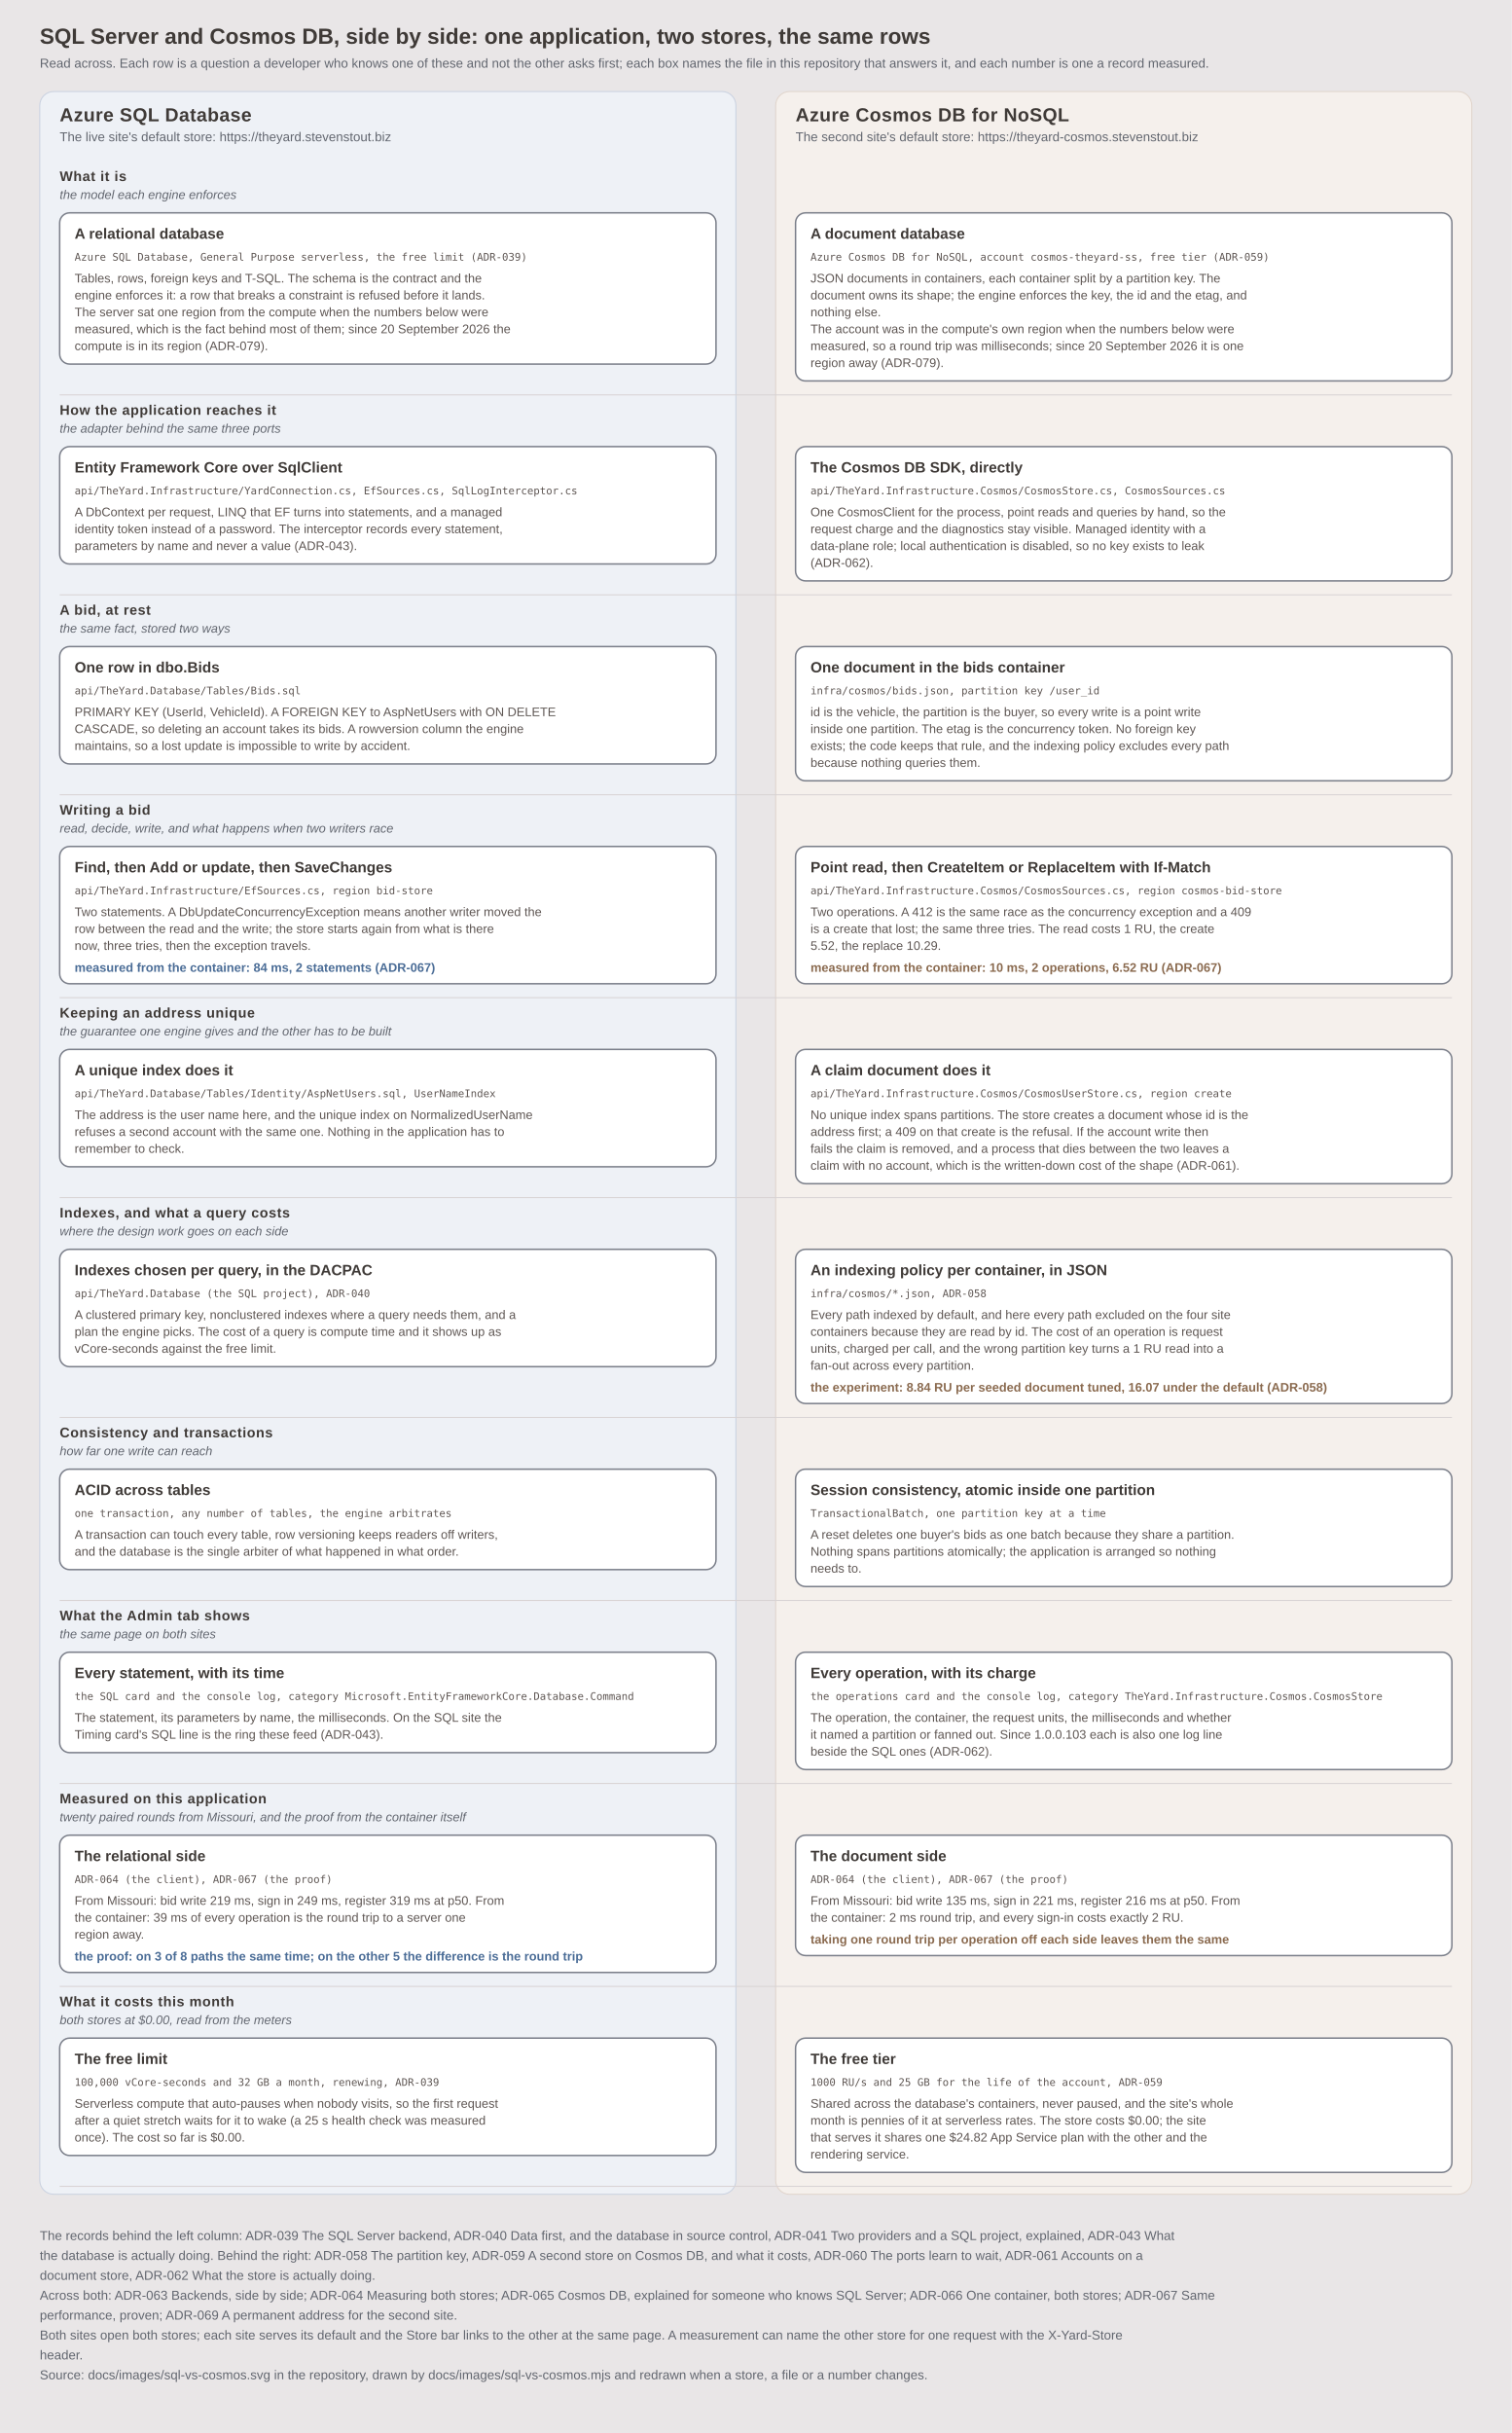
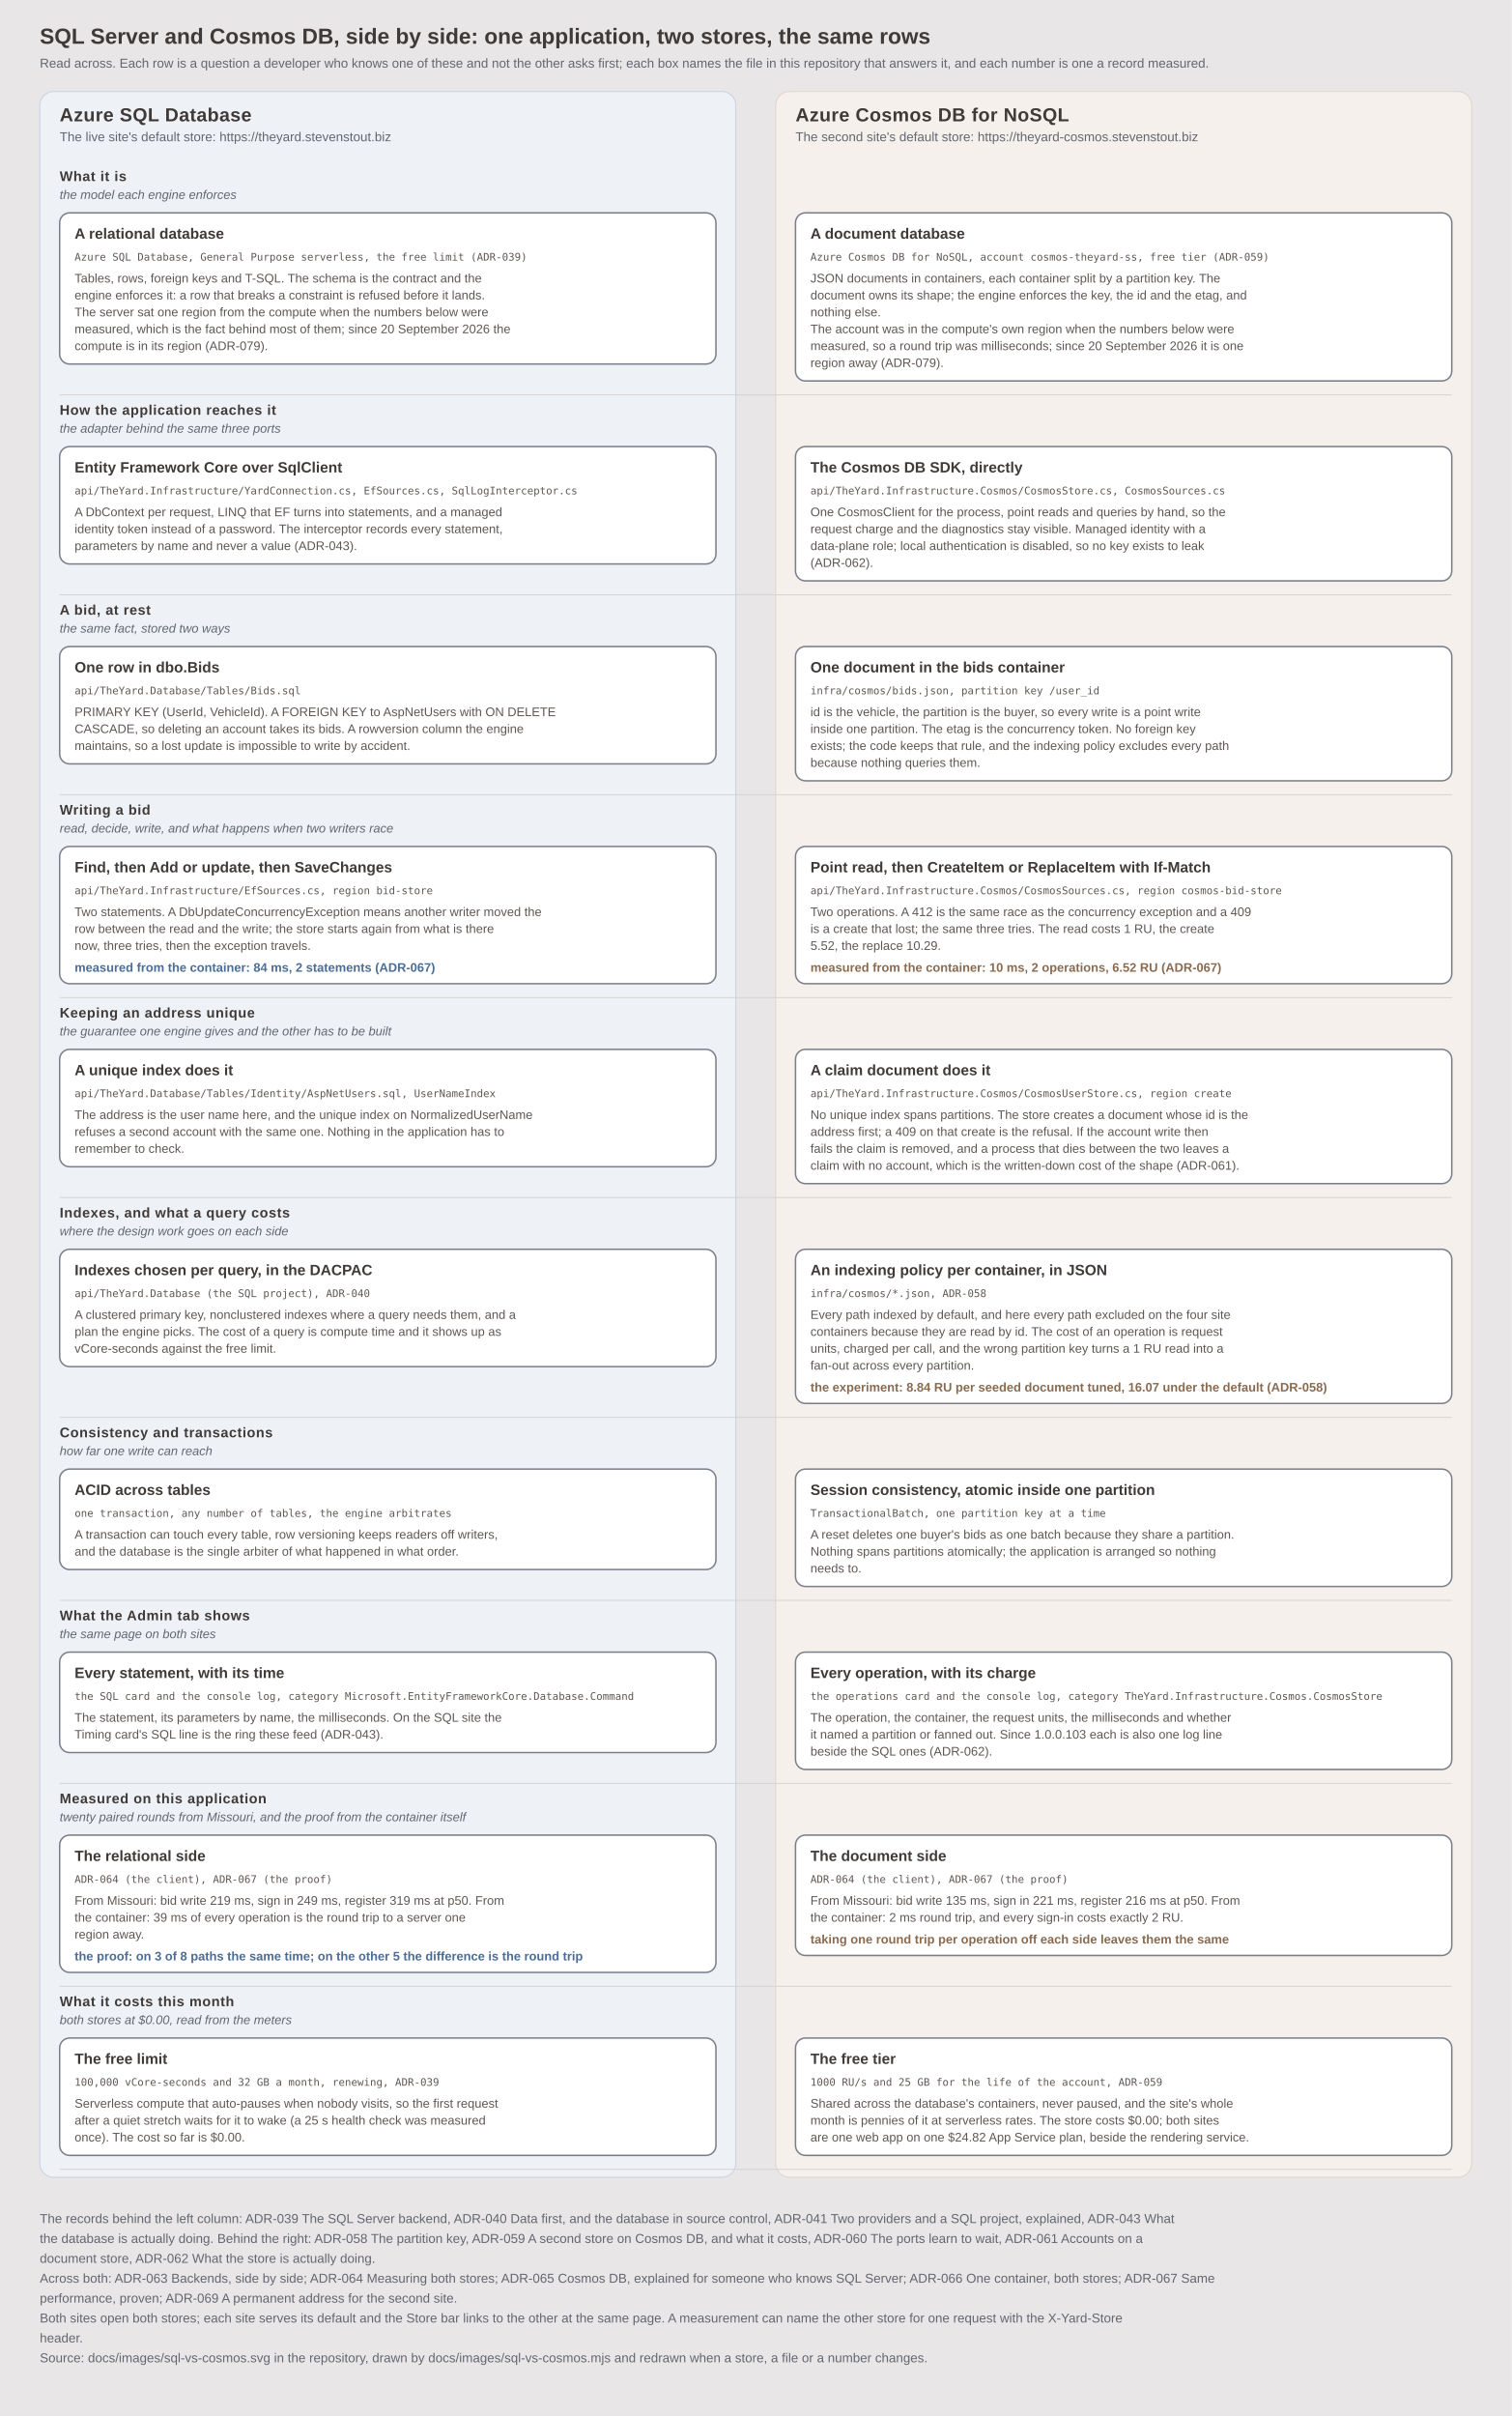
- <svg xmlns="http://www.w3.org/2000/svg" width="1520" height="2446" viewBox="0 0 1520 2446" font-family="'IBM Plex Sans', 'Segoe UI', system-ui, Arial, sans-serif" font-size="14">
+ <svg xmlns="http://www.w3.org/2000/svg" width="1520" height="2429" viewBox="0 0 1520 2429" font-family="'IBM Plex Sans', 'Segoe UI', system-ui, Arial, sans-serif" font-size="14">
  <defs>
    <style>
      .box { fill: #ffffff; stroke: #7b7f8a; stroke-width: 1.5; rx: 10; }
      .lane { fill: #f4f2f3; stroke: #d8d3d4; stroke-width: 1; rx: 14; }
      .lane-sql { fill: #eef1f6; stroke: #c9d1e0; stroke-width: 1; rx: 14; }
      .lane-cosmos { fill: #f5f0ec; stroke: #e0d4cb; stroke-width: 1; rx: 14; }
      .title { fill: #3f3a37; font-size: 15px; font-weight: 600; }
      .lane-title { fill: #3f3a37; font-size: 19px; font-weight: 700; letter-spacing: 0.02em; }
      .lane-sub { fill: #62666f; font-size: 13px; }
      .row { fill: #3f3a37; font-size: 14px; font-weight: 700; letter-spacing: 0.04em; text-transform: uppercase; }
      .row-sub { fill: #62666f; font-size: 12.5px; font-style: italic; }
      .body { fill: #5e5653; font-size: 12.5px; }
      .mono { fill: #5e5653; font-family: ui-monospace, 'Cascadia Mono', Consolas, monospace; font-size: 10.5px; }
      .num { fill: #4a6c96; font-size: 12.5px; font-weight: 600; }
      .num-cosmos { fill: #8a6a4f; font-size: 12.5px; font-weight: 600; }
      .rule { stroke: #d8d3d4; stroke-width: 1; }
      .heading { fill: #3f3a37; font-size: 22px; font-weight: 700; }
      .caption { fill: #62666f; font-size: 13px; }
    </style>
  </defs>
-   <rect width="1520" height="2446" fill="#e9e6e7" />
+   <rect width="1520" height="2429" fill="#e9e6e7" />
  <text x="40" y="44" class="heading">SQL Server and Cosmos DB, side by side: one application, two stores, the same rows</text>
  <text x="40" y="68" class="caption">Read across. Each row is a question a developer who knows one of these and not the other asks first; each box names the file in this repository that answers it, and each number is one a record measured.</text>
-   <rect x="40" y="92" width="700" height="2114" class="lane-sql" />
+   <rect x="40" y="92" width="700" height="2097" class="lane-sql" />
  <text x="60" y="122" class="lane-title">Azure SQL Database</text>
  <text x="60" y="142" class="lane-sub">The live site's default store: https://theyard.stevenstout.biz</text>
-   <rect x="780" y="92" width="700" height="2114" class="lane-cosmos" />
+   <rect x="780" y="92" width="700" height="2097" class="lane-cosmos" />
  <text x="800" y="122" class="lane-title">Azure Cosmos DB for NoSQL</text>
  <text x="800" y="142" class="lane-sub">The second site's default store: https://theyard-cosmos.stevenstout.biz</text>
  <text x="60" y="182" class="row">What it is</text>
  <text x="60" y="200" class="row-sub">the model each engine enforces</text>
  <rect x="60" y="214" width="660" height="152" class="box" />
  <text x="75" y="240" class="title">A relational database</text>
  <text x="75" y="262" class="mono">Azure SQL Database, General Purpose serverless, the free limit (ADR-039)</text>
  <text x="75" y="284" class="body">Tables, rows, foreign keys and T-SQL. The schema is the contract and the</text>
  <text x="75" y="301" class="body">engine enforces it: a row that breaks a constraint is refused before it lands.</text>
  <text x="75" y="318" class="body">The server sat one region from the compute when the numbers below were</text>
  <text x="75" y="335" class="body">measured, which is the fact behind most of them; since 20 September 2026 the</text>
  <text x="75" y="352" class="body">compute is in its region (ADR-079).</text>
  <rect x="800" y="214" width="660" height="169" class="box" />
  <text x="815" y="240" class="title">A document database</text>
  <text x="815" y="262" class="mono">Azure Cosmos DB for NoSQL, account cosmos-theyard-ss, free tier (ADR-059)</text>
  <text x="815" y="284" class="body">JSON documents in containers, each container split by a partition key. The</text>
  <text x="815" y="301" class="body">document owns its shape; the engine enforces the key, the id and the etag, and</text>
  <text x="815" y="318" class="body">nothing else.</text>
  <text x="815" y="335" class="body">The account was in the compute's own region when the numbers below were</text>
  <text x="815" y="352" class="body">measured, so a round trip was milliseconds; since 20 September 2026 it is one</text>
  <text x="815" y="369" class="body">region away (ADR-079).</text>
  <line x1="60" y1="397" x2="1460" y2="397" class="rule" />
  <text x="60" y="417" class="row">How the application reaches it</text>
  <text x="60" y="435" class="row-sub">the adapter behind the same three ports</text>
  <rect x="60" y="449" width="660" height="118" class="box" />
  <text x="75" y="475" class="title">Entity Framework Core over SqlClient</text>
  <text x="75" y="497" class="mono">api/TheYard.Infrastructure/YardConnection.cs, EfSources.cs, SqlLogInterceptor.cs</text>
  <text x="75" y="519" class="body">A DbContext per request, LINQ that EF turns into statements, and a managed</text>
  <text x="75" y="536" class="body">identity token instead of a password. The interceptor records every statement,</text>
  <text x="75" y="553" class="body">parameters by name and never a value (ADR-043).</text>
  <rect x="800" y="449" width="660" height="135" class="box" />
  <text x="815" y="475" class="title">The Cosmos DB SDK, directly</text>
  <text x="815" y="497" class="mono">api/TheYard.Infrastructure.Cosmos/CosmosStore.cs, CosmosSources.cs</text>
  <text x="815" y="519" class="body">One CosmosClient for the process, point reads and queries by hand, so the</text>
  <text x="815" y="536" class="body">request charge and the diagnostics stay visible. Managed identity with a</text>
  <text x="815" y="553" class="body">data-plane role; local authentication is disabled, so no key exists to leak</text>
  <text x="815" y="570" class="body">(ADR-062).</text>
  <line x1="60" y1="598" x2="1460" y2="598" class="rule" />
  <text x="60" y="618" class="row">A bid, at rest</text>
  <text x="60" y="636" class="row-sub">the same fact, stored two ways</text>
  <rect x="60" y="650" width="660" height="118" class="box" />
  <text x="75" y="676" class="title">One row in dbo.Bids</text>
  <text x="75" y="698" class="mono">api/TheYard.Database/Tables/Bids.sql</text>
  <text x="75" y="720" class="body">PRIMARY KEY (UserId, VehicleId). A FOREIGN KEY to AspNetUsers with ON DELETE</text>
  <text x="75" y="737" class="body">CASCADE, so deleting an account takes its bids. A rowversion column the engine</text>
  <text x="75" y="754" class="body">maintains, so a lost update is impossible to write by accident.</text>
  <rect x="800" y="650" width="660" height="135" class="box" />
  <text x="815" y="676" class="title">One document in the bids container</text>
  <text x="815" y="698" class="mono">infra/cosmos/bids.json, partition key /user_id</text>
  <text x="815" y="720" class="body">id is the vehicle, the partition is the buyer, so every write is a point write</text>
  <text x="815" y="737" class="body">inside one partition. The etag is the concurrency token. No foreign key</text>
  <text x="815" y="754" class="body">exists; the code keeps that rule, and the indexing policy excludes every path</text>
  <text x="815" y="771" class="body">because nothing queries them.</text>
  <line x1="60" y1="799" x2="1460" y2="799" class="rule" />
  <text x="60" y="819" class="row">Writing a bid</text>
  <text x="60" y="837" class="row-sub">read, decide, write, and what happens when two writers race</text>
  <rect x="60" y="851" width="660" height="138" class="box" />
  <text x="75" y="877" class="title">Find, then Add or update, then SaveChanges</text>
  <text x="75" y="899" class="mono">api/TheYard.Infrastructure/EfSources.cs, region bid-store</text>
  <text x="75" y="921" class="body">Two statements. A DbUpdateConcurrencyException means another writer moved the</text>
  <text x="75" y="938" class="body">row between the read and the write; the store starts again from what is there</text>
  <text x="75" y="955" class="body">now, three tries, then the exception travels.</text>
  <text x="75" y="977" class="num">measured from the container: 84 ms, 2 statements (ADR-067)</text>
  <rect x="800" y="851" width="660" height="138" class="box" />
  <text x="815" y="877" class="title">Point read, then CreateItem or ReplaceItem with If-Match</text>
  <text x="815" y="899" class="mono">api/TheYard.Infrastructure.Cosmos/CosmosSources.cs, region cosmos-bid-store</text>
  <text x="815" y="921" class="body">Two operations. A 412 is the same race as the concurrency exception and a 409</text>
  <text x="815" y="938" class="body">is a create that lost; the same three tries. The read costs 1 RU, the create</text>
  <text x="815" y="955" class="body">5.52, the replace 10.29.</text>
  <text x="815" y="977" class="num-cosmos">measured from the container: 10 ms, 2 operations, 6.52 RU (ADR-067)</text>
  <line x1="60" y1="1003" x2="1460" y2="1003" class="rule" />
  <text x="60" y="1023" class="row">Keeping an address unique</text>
  <text x="60" y="1041" class="row-sub">the guarantee one engine gives and the other has to be built</text>
  <rect x="60" y="1055" width="660" height="118" class="box" />
  <text x="75" y="1081" class="title">A unique index does it</text>
  <text x="75" y="1103" class="mono">api/TheYard.Database/Tables/Identity/AspNetUsers.sql, UserNameIndex</text>
  <text x="75" y="1125" class="body">The address is the user name here, and the unique index on NormalizedUserName</text>
  <text x="75" y="1142" class="body">refuses a second account with the same one. Nothing in the application has to</text>
  <text x="75" y="1159" class="body">remember to check.</text>
  <rect x="800" y="1055" width="660" height="135" class="box" />
  <text x="815" y="1081" class="title">A claim document does it</text>
  <text x="815" y="1103" class="mono">api/TheYard.Infrastructure.Cosmos/CosmosUserStore.cs, region create</text>
  <text x="815" y="1125" class="body">No unique index spans partitions. The store creates a document whose id is the</text>
  <text x="815" y="1142" class="body">address first; a 409 on that create is the refusal. If the account write then</text>
  <text x="815" y="1159" class="body">fails the claim is removed, and a process that dies between the two leaves a</text>
  <text x="815" y="1176" class="body">claim with no account, which is the written-down cost of the shape (ADR-061).</text>
  <line x1="60" y1="1204" x2="1460" y2="1204" class="rule" />
  <text x="60" y="1224" class="row">Indexes, and what a query costs</text>
  <text x="60" y="1242" class="row-sub">where the design work goes on each side</text>
  <rect x="60" y="1256" width="660" height="118" class="box" />
  <text x="75" y="1282" class="title">Indexes chosen per query, in the DACPAC</text>
  <text x="75" y="1304" class="mono">api/TheYard.Database (the SQL project), ADR-040</text>
  <text x="75" y="1326" class="body">A clustered primary key, nonclustered indexes where a query needs them, and a</text>
  <text x="75" y="1343" class="body">plan the engine picks. The cost of a query is compute time and it shows up as</text>
  <text x="75" y="1360" class="body">vCore-seconds against the free limit.</text>
  <rect x="800" y="1256" width="660" height="155" class="box" />
  <text x="815" y="1282" class="title">An indexing policy per container, in JSON</text>
  <text x="815" y="1304" class="mono">infra/cosmos/*.json, ADR-058</text>
  <text x="815" y="1326" class="body">Every path indexed by default, and here every path excluded on the four site</text>
  <text x="815" y="1343" class="body">containers because they are read by id. The cost of an operation is request</text>
  <text x="815" y="1360" class="body">units, charged per call, and the wrong partition key turns a 1 RU read into a</text>
  <text x="815" y="1377" class="body">fan-out across every partition.</text>
  <text x="815" y="1399" class="num-cosmos">the experiment: 8.84 RU per seeded document tuned, 16.07 under the default (ADR-058)</text>
  <line x1="60" y1="1425" x2="1460" y2="1425" class="rule" />
  <text x="60" y="1445" class="row">Consistency and transactions</text>
  <text x="60" y="1463" class="row-sub">how far one write can reach</text>
  <rect x="60" y="1477" width="660" height="101" class="box" />
  <text x="75" y="1503" class="title">ACID across tables</text>
  <text x="75" y="1525" class="mono">one transaction, any number of tables, the engine arbitrates</text>
  <text x="75" y="1547" class="body">A transaction can touch every table, row versioning keeps readers off writers,</text>
  <text x="75" y="1564" class="body">and the database is the single arbiter of what happened in what order.</text>
  <rect x="800" y="1477" width="660" height="118" class="box" />
  <text x="815" y="1503" class="title">Session consistency, atomic inside one partition</text>
  <text x="815" y="1525" class="mono">TransactionalBatch, one partition key at a time</text>
  <text x="815" y="1547" class="body">A reset deletes one buyer's bids as one batch because they share a partition.</text>
  <text x="815" y="1564" class="body">Nothing spans partitions atomically; the application is arranged so nothing</text>
  <text x="815" y="1581" class="body">needs to.</text>
  <line x1="60" y1="1609" x2="1460" y2="1609" class="rule" />
  <text x="60" y="1629" class="row">What the Admin tab shows</text>
  <text x="60" y="1647" class="row-sub">the same page on both sites</text>
  <rect x="60" y="1661" width="660" height="101" class="box" />
  <text x="75" y="1687" class="title">Every statement, with its time</text>
  <text x="75" y="1709" class="mono">the SQL card and the console log, category Microsoft.EntityFrameworkCore.Database.Command</text>
  <text x="75" y="1731" class="body">The statement, its parameters by name, the milliseconds. On the SQL site the</text>
  <text x="75" y="1748" class="body">Timing card's SQL line is the ring these feed (ADR-043).</text>
  <rect x="800" y="1661" width="660" height="118" class="box" />
  <text x="815" y="1687" class="title">Every operation, with its charge</text>
  <text x="815" y="1709" class="mono">the operations card and the console log, category TheYard.Infrastructure.Cosmos.CosmosStore</text>
  <text x="815" y="1731" class="body">The operation, the container, the request units, the milliseconds and whether</text>
  <text x="815" y="1748" class="body">it named a partition or fanned out. Since 1.0.0.103 each is also one log line</text>
  <text x="815" y="1765" class="body">beside the SQL ones (ADR-062).</text>
  <line x1="60" y1="1793" x2="1460" y2="1793" class="rule" />
  <text x="60" y="1813" class="row">Measured on this application</text>
  <text x="60" y="1831" class="row-sub">twenty paired rounds from Missouri, and the proof from the container itself</text>
  <rect x="60" y="1845" width="660" height="138" class="box" />
  <text x="75" y="1871" class="title">The relational side</text>
  <text x="75" y="1893" class="mono">ADR-064 (the client), ADR-067 (the proof)</text>
  <text x="75" y="1915" class="body">From Missouri: bid write 219 ms, sign in 249 ms, register 319 ms at p50. From</text>
  <text x="75" y="1932" class="body">the container: 39 ms of every operation is the round trip to a server one</text>
  <text x="75" y="1949" class="body">region away.</text>
  <text x="75" y="1971" class="num">the proof: on 3 of 8 paths the same time; on the other 5 the difference is the round trip</text>
  <rect x="800" y="1845" width="660" height="121" class="box" />
  <text x="815" y="1871" class="title">The document side</text>
  <text x="815" y="1893" class="mono">ADR-064 (the client), ADR-067 (the proof)</text>
  <text x="815" y="1915" class="body">From Missouri: bid write 135 ms, sign in 221 ms, register 216 ms at p50. From</text>
  <text x="815" y="1932" class="body">the container: 2 ms round trip, and every sign-in costs exactly 2 RU.</text>
  <text x="815" y="1954" class="num-cosmos">taking one round trip per operation off each side leaves them the same</text>
  <line x1="60" y1="1997" x2="1460" y2="1997" class="rule" />
  <text x="60" y="2017" class="row">What it costs this month</text>
  <text x="60" y="2035" class="row-sub">both stores at $0.00, read from the meters</text>
  <rect x="60" y="2049" width="660" height="118" class="box" />
  <text x="75" y="2075" class="title">The free limit</text>
  <text x="75" y="2097" class="mono">100,000 vCore-seconds and 32 GB a month, renewing, ADR-039</text>
  <text x="75" y="2119" class="body">Serverless compute that auto-pauses when nobody visits, so the first request</text>
  <text x="75" y="2136" class="body">after a quiet stretch waits for it to wake (a 25 s health check was measured</text>
  <text x="75" y="2153" class="body">once). The cost so far is $0.00.</text>
-   <rect x="800" y="2049" width="660" height="135" class="box" />
+   <rect x="800" y="2049" width="660" height="118" class="box" />
  <text x="815" y="2075" class="title">The free tier</text>
  <text x="815" y="2097" class="mono">1000 RU/s and 25 GB for the life of the account, ADR-059</text>
  <text x="815" y="2119" class="body">Shared across the database's containers, never paused, and the site's whole</text>
-   <text x="815" y="2136" class="body">month is pennies of it at serverless rates. The store costs $0.00; the site</text>
-   <text x="815" y="2153" class="body">that serves it shares one $24.82 App Service plan with the other and the</text>
-   <text x="815" y="2170" class="body">rendering service.</text>
-   <line x1="60" y1="2198" x2="1460" y2="2198" class="rule" />
-   <text x="40" y="2252" class="caption">The records behind the left column: ADR-039 The SQL Server backend, ADR-040 Data first, and the database in source control, ADR-041 Two providers and a SQL project, explained, ADR-043 What</text>
-   <text x="40" y="2272" class="caption">the database is actually doing. Behind the right: ADR-058 The partition key, ADR-059 A second store on Cosmos DB, and what it costs, ADR-060 The ports learn to wait, ADR-061 Accounts on a</text>
-   <text x="40" y="2292" class="caption">document store, ADR-062 What the store is actually doing.</text>
-   <text x="40" y="2312" class="caption">Across both: ADR-063 Backends, side by side; ADR-064 Measuring both stores; ADR-065 Cosmos DB, explained for someone who knows SQL Server; ADR-066 One container, both stores; ADR-067 Same</text>
-   <text x="40" y="2332" class="caption">performance, proven; ADR-069 A permanent address for the second site.</text>
-   <text x="40" y="2352" class="caption">Both sites open both stores; each site serves its default and the Store bar links to the other at the same page. A measurement can name the other store for one request with the X-Yard-Store</text>
-   <text x="40" y="2372" class="caption">header.</text>
-   <text x="40" y="2392" class="caption">Source: docs/images/sql-vs-cosmos.svg in the repository, drawn by docs/images/sql-vs-cosmos.mjs and redrawn when a store, a file or a number changes.</text>
+   <text x="815" y="2136" class="body">month is pennies of it at serverless rates. The store costs $0.00; both sites</text>
+   <text x="815" y="2153" class="body">are one web app on one $24.82 App Service plan, beside the rendering service.</text>
+   <line x1="60" y1="2181" x2="1460" y2="2181" class="rule" />
+   <text x="40" y="2235" class="caption">The records behind the left column: ADR-039 The SQL Server backend, ADR-040 Data first, and the database in source control, ADR-041 Two providers and a SQL project, explained, ADR-043 What</text>
+   <text x="40" y="2255" class="caption">the database is actually doing. Behind the right: ADR-058 The partition key, ADR-059 A second store on Cosmos DB, and what it costs, ADR-060 The ports learn to wait, ADR-061 Accounts on a</text>
+   <text x="40" y="2275" class="caption">document store, ADR-062 What the store is actually doing.</text>
+   <text x="40" y="2295" class="caption">Across both: ADR-063 Backends, side by side; ADR-064 Measuring both stores; ADR-065 Cosmos DB, explained for someone who knows SQL Server; ADR-066 One container, both stores; ADR-067 Same</text>
+   <text x="40" y="2315" class="caption">performance, proven; ADR-069 A permanent address for the second site.</text>
+   <text x="40" y="2335" class="caption">Both sites open both stores; each site serves its default and the Store bar links to the other at the same page. A measurement can name the other store for one request with the X-Yard-Store</text>
+   <text x="40" y="2355" class="caption">header.</text>
+   <text x="40" y="2375" class="caption">Source: docs/images/sql-vs-cosmos.svg in the repository, drawn by docs/images/sql-vs-cosmos.mjs and redrawn when a store, a file or a number changes.</text>
</svg>
